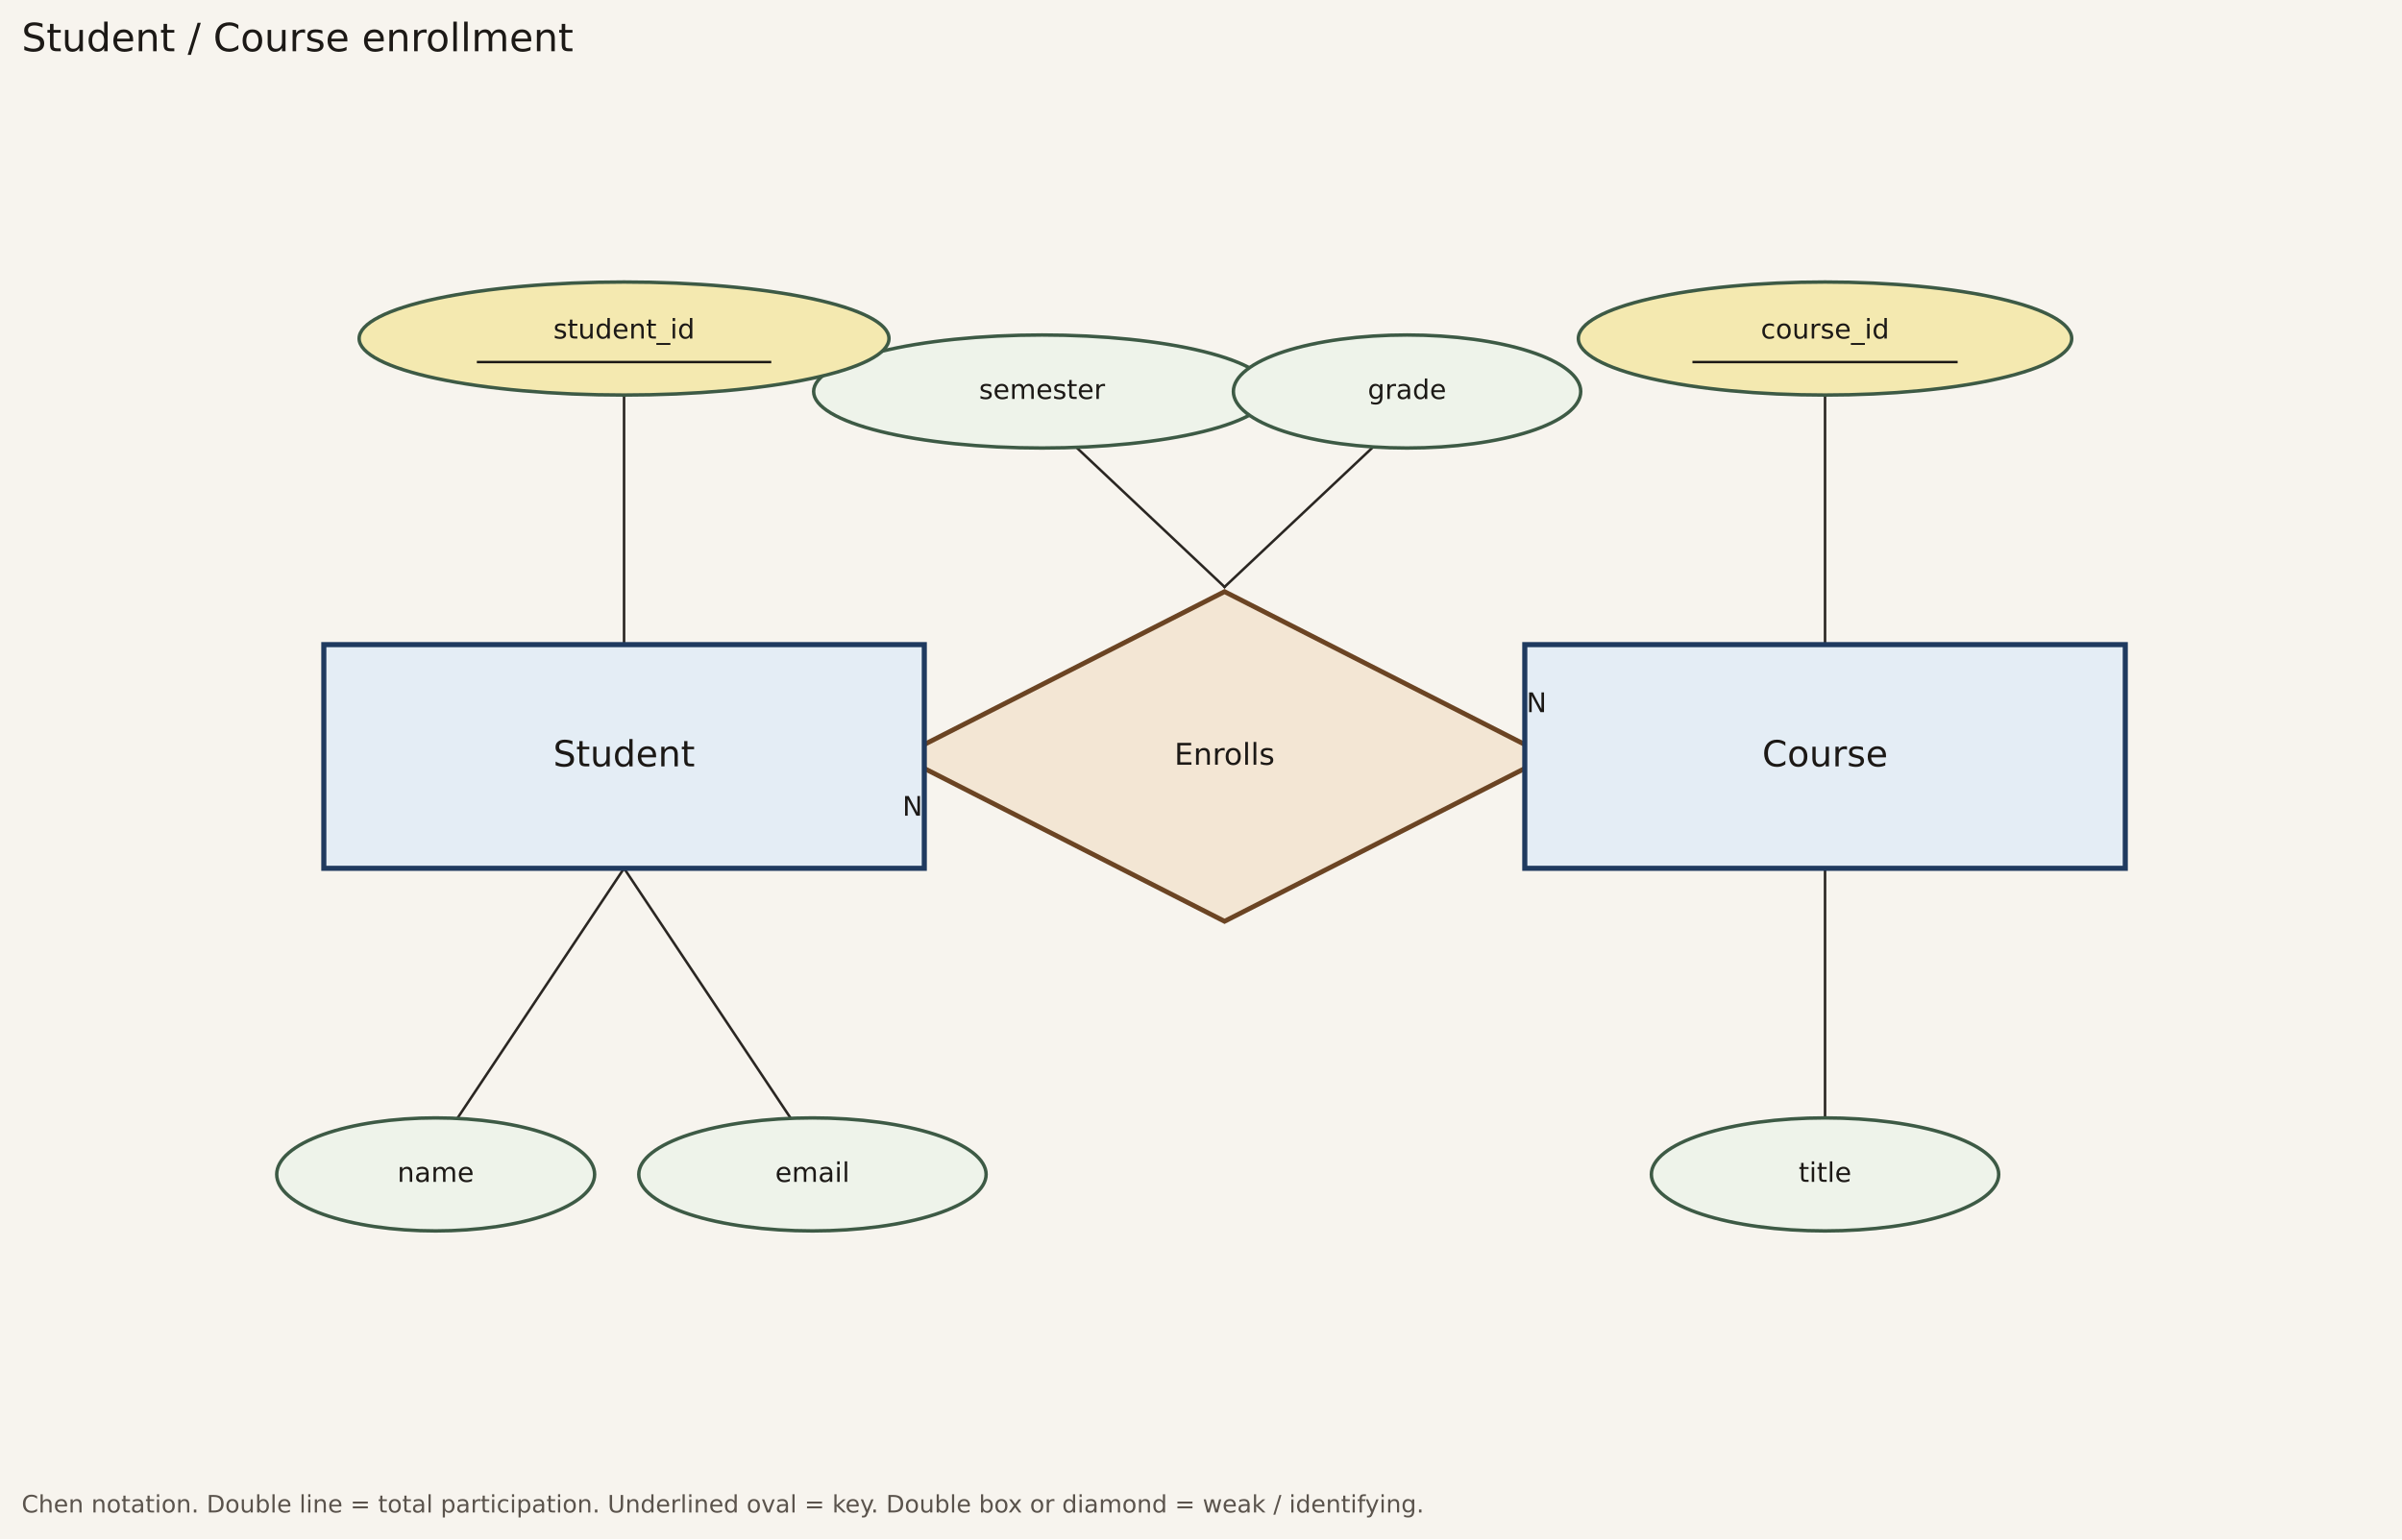
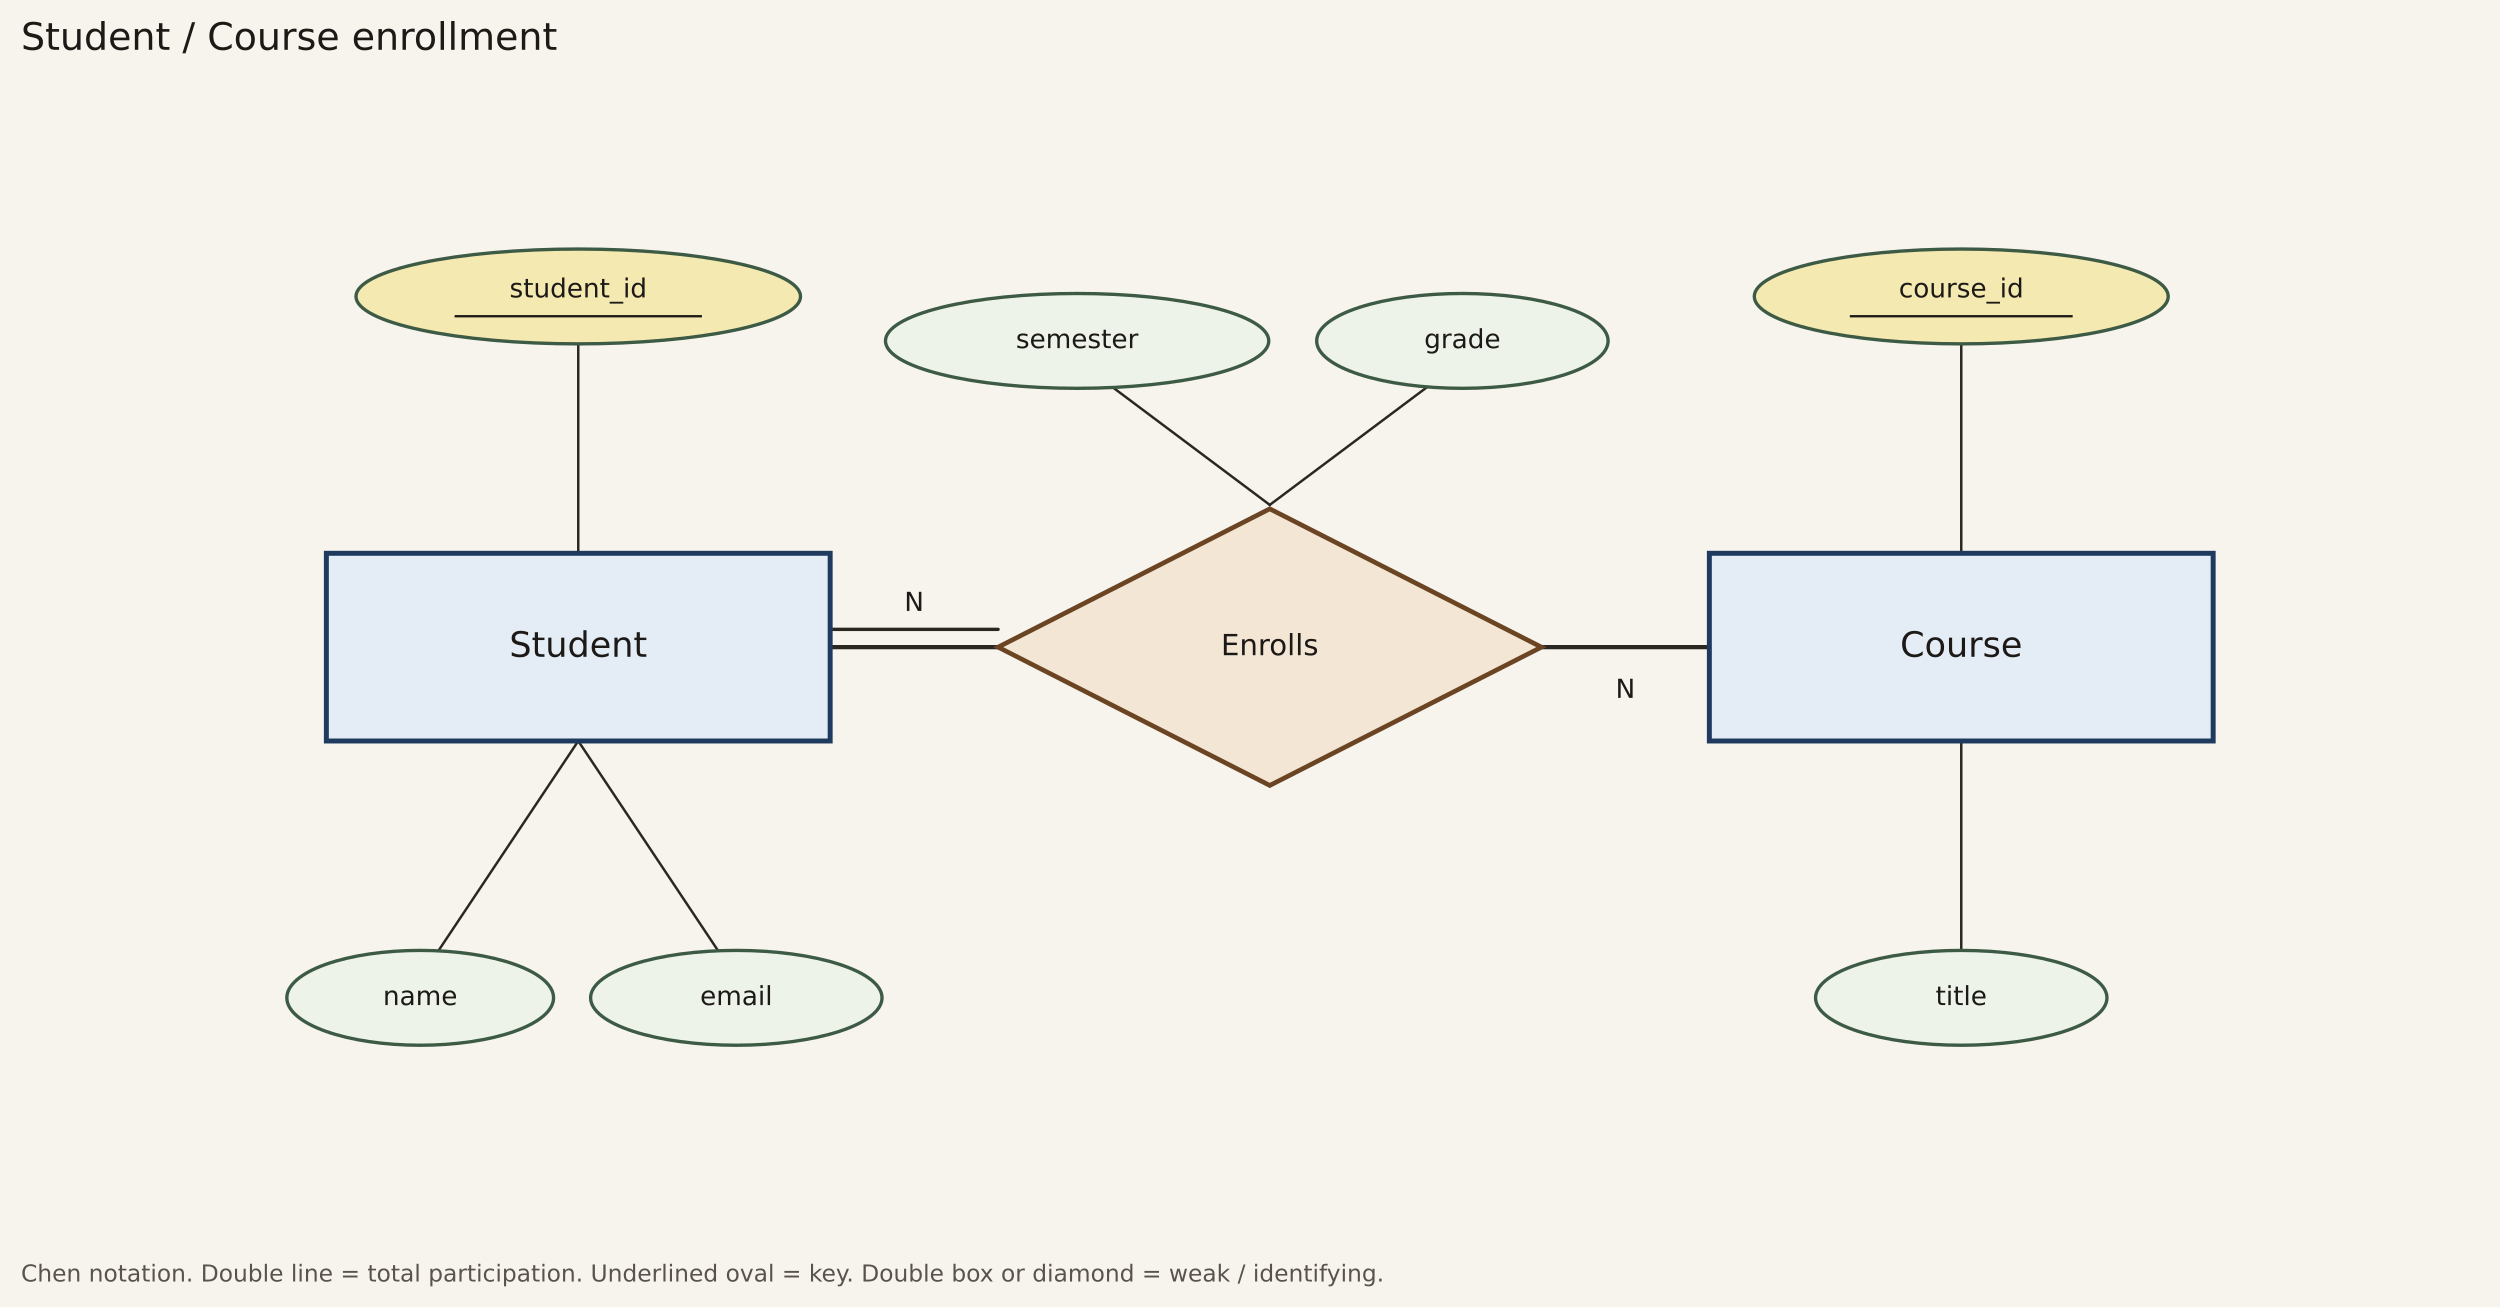
- <svg xmlns="http://www.w3.org/2000/svg" xmlns:xlink="http://www.w3.org/1999/xlink" width="800.116pt" height="512.732pt" viewBox="0 0 800.116 512.732" version="1.1">
+ <svg xmlns="http://www.w3.org/2000/svg" xmlns:xlink="http://www.w3.org/1999/xlink" width="856.8pt" height="448.061pt" viewBox="0 0 856.8 448.061" version="1.1">
  <defs>
    <style type="text/css">*{stroke-linejoin: round; stroke-linecap: butt}</style>
  </defs>
  <g id="figure_1">
    <g id="patch_1">
-       <path d="M 0 512.732  L 800.116 512.732  L 800.116 0  L 0 0  z " style="fill: #f7f4ee" />
+       <path d="M 0 448.061  L 856.8 448.061  L 856.8 0  L 0 0  z " style="fill: #f7f4ee" />
    </g>
    <g id="axes_1">
      <g id="line2d_1">
-         <path d="M 407.902 195.53  L 347.11 138.268  " clip-path="url(#p1bb48b7229)" style="fill: none; stroke: #2a2622; stroke-width: 0.85; stroke-linecap: square" />
+         <path d="M 435.171 173.035  L 369.152 123.606  " clip-path="url(#p644007241a)" style="fill: none; stroke: #2a2622; stroke-width: 0.85; stroke-linecap: square" />
      </g>
      <g id="line2d_2">
-         <path d="M 407.902 195.53  L 468.694 138.268  " clip-path="url(#p1bb48b7229)" style="fill: none; stroke: #2a2622; stroke-width: 0.85; stroke-linecap: square" />
+         <path d="M 435.171 173.035  L 501.19 123.606  " clip-path="url(#p644007241a)" style="fill: none; stroke: #2a2622; stroke-width: 0.85; stroke-linecap: square" />
      </g>
      <g id="line2d_3">
-         <path d="M 207.877 214.748  L 207.877 120.619  " clip-path="url(#p1bb48b7229)" style="fill: none; stroke: #2a2622; stroke-width: 0.85; stroke-linecap: square" />
+         <path d="M 198.181 189.625  L 198.181 108.371  " clip-path="url(#p644007241a)" style="fill: none; stroke: #2a2622; stroke-width: 0.85; stroke-linecap: square" />
      </g>
      <g id="line2d_4">
-         <path d="M 207.877 289.268  L 145.123 383.397  " clip-path="url(#p1bb48b7229)" style="fill: none; stroke: #2a2622; stroke-width: 0.85; stroke-linecap: square" />
+         <path d="M 198.181 253.951  L 144.011 335.205  " clip-path="url(#p644007241a)" style="fill: none; stroke: #2a2622; stroke-width: 0.85; stroke-linecap: square" />
      </g>
      <g id="line2d_5">
-         <path d="M 207.877 289.268  L 270.63 383.397  " clip-path="url(#p1bb48b7229)" style="fill: none; stroke: #2a2622; stroke-width: 0.85; stroke-linecap: square" />
+         <path d="M 198.181 253.951  L 252.35 335.205  " clip-path="url(#p644007241a)" style="fill: none; stroke: #2a2622; stroke-width: 0.85; stroke-linecap: square" />
      </g>
      <g id="line2d_6">
-         <path d="M 607.927 214.748  L 607.927 120.619  " clip-path="url(#p1bb48b7229)" style="fill: none; stroke: #2a2622; stroke-width: 0.85; stroke-linecap: square" />
+         <path d="M 672.162 189.625  L 672.162 108.371  " clip-path="url(#p644007241a)" style="fill: none; stroke: #2a2622; stroke-width: 0.85; stroke-linecap: square" />
      </g>
      <g id="line2d_7">
-         <path d="M 607.927 289.268  L 607.927 383.397  " clip-path="url(#p1bb48b7229)" style="fill: none; stroke: #2a2622; stroke-width: 0.85; stroke-linecap: square" />
+         <path d="M 672.162 253.951  L 672.162 335.205  " clip-path="url(#p644007241a)" style="fill: none; stroke: #2a2622; stroke-width: 0.85; stroke-linecap: square" />
      </g>
      <g id="line2d_8">
-         <path d="M 307.889 252.008  L 300.045 252.008  " clip-path="url(#p1bb48b7229)" style="fill: none; stroke: #2a2622; stroke-width: 1.45; stroke-linecap: round" />
+         <path d="M 284.513 221.788  L 342.068 221.788  " clip-path="url(#p644007241a)" style="fill: none; stroke: #2a2622; stroke-width: 1.45; stroke-linecap: round" />
      </g>
      <g id="line2d_9">
-         <path d="M 307.889 257.499  L 300.045 257.499  " clip-path="url(#p1bb48b7229)" style="fill: none; stroke: #2a2622; stroke-width: 1.15; stroke-linecap: round" />
+         <path d="M 284.513 215.694  L 342.068 215.694  " clip-path="url(#p644007241a)" style="fill: none; stroke: #2a2622; stroke-width: 1.15; stroke-linecap: round" />
      </g>
      <g id="line2d_10">
-         <path d="M 507.915 252.008  L 515.759 252.008  " clip-path="url(#p1bb48b7229)" style="fill: none; stroke: #2a2622; stroke-width: 1.45; stroke-linecap: round" />
+         <path d="M 585.829 221.788  L 528.275 221.788  " clip-path="url(#p644007241a)" style="fill: none; stroke: #2a2622; stroke-width: 1.45; stroke-linecap: round" />
      </g>
      <g id="patch_2">
-         <path d="M 347.11 149.25  C 367.289 149.25 386.644 147.266 400.912 143.736  C 415.181 140.206 423.198 135.417 423.198 130.424  C 423.198 125.431 415.181 120.642 400.912 117.112  C 386.644 113.582 367.289 111.598 347.11 111.598  C 326.931 111.598 307.576 113.582 293.308 117.112  C 279.039 120.642 271.022 125.431 271.022 130.424  C 271.022 135.417 279.039 140.206 293.308 143.736  C 307.576 147.266 326.931 149.25 347.11 149.25  z " clip-path="url(#p1bb48b7229)" style="fill: #eef3ea; stroke: #3d5a45; stroke-width: 1.15; stroke-linejoin: miter" />
+         <path d="M 369.152 133.085  C 386.571 133.085 403.278 131.373 415.595 128.326  C 427.912 125.278 434.833 121.144 434.833 116.835  C 434.833 112.525 427.912 108.391 415.595 105.344  C 403.278 102.296 386.571 100.584 369.152 100.584  C 351.734 100.584 335.026 102.296 322.709 105.344  C 310.393 108.391 303.472 112.525 303.472 116.835  C 303.472 121.144 310.393 125.278 322.709 128.326  C 335.026 131.373 351.734 133.085 369.152 133.085  z " clip-path="url(#p644007241a)" style="fill: #eef3ea; stroke: #3d5a45; stroke-width: 1.15; stroke-linejoin: miter" />
      </g>
      <g id="patch_3">
-         <path d="M 468.694 149.25  C 484.036 149.25 498.752 147.266 509.601 143.736  C 520.449 140.206 526.545 135.417 526.545 130.424  C 526.545 125.431 520.449 120.642 509.601 117.112  C 498.752 113.582 484.036 111.598 468.694 111.598  C 453.352 111.598 438.636 113.582 427.788 117.112  C 416.939 120.642 410.844 125.431 410.844 130.424  C 410.844 135.417 416.939 140.206 427.788 143.736  C 438.636 147.266 453.352 149.25 468.694 149.25  z " clip-path="url(#p1bb48b7229)" style="fill: #eef3ea; stroke: #3d5a45; stroke-width: 1.15; stroke-linejoin: miter" />
+         <path d="M 501.19 133.085  C 514.433 133.085 527.136 131.373 536.501 128.326  C 545.866 125.278 551.127 121.144 551.127 116.835  C 551.127 112.525 545.866 108.391 536.501 105.344  C 527.136 102.296 514.433 100.584 501.19 100.584  C 487.946 100.584 475.244 102.296 465.879 105.344  C 456.514 108.391 451.253 112.525 451.253 116.835  C 451.253 121.144 456.514 125.278 465.879 128.326  C 475.244 131.373 487.946 133.085 501.19 133.085  z " clip-path="url(#p644007241a)" style="fill: #eef3ea; stroke: #3d5a45; stroke-width: 1.15; stroke-linejoin: miter" />
      </g>
      <g id="patch_4">
-         <path d="M 407.902 197.099  L 515.759 252.008  L 407.902 306.917  L 300.045 252.008  z " clip-path="url(#p1bb48b7229)" style="fill: #f3e6d4; stroke: #6b4423; stroke-width: 1.6; stroke-linejoin: miter" />
+         <path d="M 435.171 174.39  L 528.275 221.788  L 435.171 269.186  L 342.068 221.788  z " clip-path="url(#p644007241a)" style="fill: #f3e6d4; stroke: #6b4423; stroke-width: 1.6; stroke-linejoin: miter" />
      </g>
      <g id="patch_5">
-         <path d="M 107.864 289.268  L 307.889 289.268  L 307.889 214.748  L 107.864 214.748  z " clip-path="url(#p1bb48b7229)" style="fill: #e4edf5; stroke: #1f3a5f; stroke-width: 1.7; stroke-linejoin: miter" />
+         <path d="M 111.848 253.951  L 284.513 253.951  L 284.513 189.625  L 111.848 189.625  z " clip-path="url(#p644007241a)" style="fill: #e4edf5; stroke: #1f3a5f; stroke-width: 1.7; stroke-linejoin: miter" />
      </g>
      <g id="patch_6">
-         <path d="M 207.877 131.601  C 231.28 131.601 253.728 129.617 270.276 126.087  C 286.825 122.556 296.123 117.767 296.123 112.775  C 296.123 107.782 286.825 102.993 270.276 99.463  C 253.728 95.932 231.28 93.949 207.877 93.949  C 184.473 93.949 162.025 95.932 145.477 99.463  C 128.928 102.993 119.63 107.782 119.63 112.775  C 119.63 117.767 128.928 122.556 145.477 126.087  C 162.025 129.617 184.473 131.601 207.877 131.601  z " clip-path="url(#p1bb48b7229)" style="fill: #f4e9b0; stroke: #3d5a45; stroke-width: 1.15; stroke-linejoin: miter" />
+         <path d="M 198.181 117.85  C 218.383 117.85 237.76 116.138 252.045 113.091  C 266.33 110.043 274.356 105.909 274.356 101.6  C 274.356 97.29 266.33 93.156 252.045 90.109  C 237.76 87.061 218.383 85.349 198.181 85.349  C 177.979 85.349 158.601 87.061 144.316 90.109  C 130.031 93.156 122.005 97.29 122.005 101.6  C 122.005 105.909 130.031 110.043 144.316 113.091  C 158.601 116.138 177.979 117.85 198.181 117.85  z " clip-path="url(#p644007241a)" style="fill: #f4e9b0; stroke: #3d5a45; stroke-width: 1.15; stroke-linejoin: miter" />
      </g>
      <g id="patch_7">
-         <path d="M 145.123 410.067  C 159.165 410.067 172.634 408.084 182.563 404.553  C 192.492 401.023 198.071 396.234 198.071 391.241  C 198.071 386.249 192.492 381.46 182.563 377.93  C 172.634 374.399 159.165 372.416 145.123 372.416  C 131.081 372.416 117.613 374.399 107.684 377.93  C 97.754 381.46 92.176 386.249 92.176 391.241  C 92.176 396.234 97.754 401.023 107.684 404.553  C 117.613 408.084 131.081 410.067 145.123 410.067  z " clip-path="url(#p1bb48b7229)" style="fill: #eef3ea; stroke: #3d5a45; stroke-width: 1.15; stroke-linejoin: miter" />
+         <path d="M 144.011 358.227  C 156.132 358.227 167.759 356.514 176.33 353.467  C 184.901 350.419 189.717 346.286 189.717 341.976  C 189.717 337.666 184.901 333.532 176.33 330.485  C 167.759 327.437 156.132 325.725 144.011 325.725  C 131.89 325.725 120.264 327.437 111.693 330.485  C 103.122 333.532 98.306 337.666 98.306 341.976  C 98.306 346.286 103.122 350.419 111.693 353.467  C 120.264 356.514 131.89 358.227 144.011 358.227  z " clip-path="url(#p644007241a)" style="fill: #eef3ea; stroke: #3d5a45; stroke-width: 1.15; stroke-linejoin: miter" />
      </g>
      <g id="patch_8">
-         <path d="M 270.63 410.067  C 285.972 410.067 300.688 408.084 311.536 404.553  C 322.385 401.023 328.48 396.234 328.48 391.241  C 328.48 386.249 322.385 381.46 311.536 377.93  C 300.688 374.399 285.972 372.416 270.63 372.416  C 255.287 372.416 240.572 374.399 229.723 377.93  C 218.875 381.46 212.779 386.249 212.779 391.241  C 212.779 396.234 218.875 401.023 229.723 404.553  C 240.572 408.084 255.287 410.067 270.63 410.067  z " clip-path="url(#p1bb48b7229)" style="fill: #eef3ea; stroke: #3d5a45; stroke-width: 1.15; stroke-linejoin: miter" />
+         <path d="M 252.35 358.227  C 265.593 358.227 278.296 356.514 287.661 353.467  C 297.025 350.419 302.287 346.286 302.287 341.976  C 302.287 337.666 297.025 333.532 287.661 330.485  C 278.296 327.437 265.593 325.725 252.35 325.725  C 239.106 325.725 226.403 327.437 217.039 330.485  C 207.674 333.532 202.413 337.666 202.413 341.976  C 202.413 346.286 207.674 350.419 217.039 353.467  C 226.403 356.514 239.106 358.227 252.35 358.227  z " clip-path="url(#p644007241a)" style="fill: #eef3ea; stroke: #3d5a45; stroke-width: 1.15; stroke-linejoin: miter" />
      </g>
      <g id="patch_9">
-         <path d="M 507.915 289.268  L 707.94 289.268  L 707.94 214.748  L 507.915 214.748  z " clip-path="url(#p1bb48b7229)" style="fill: #e4edf5; stroke: #1f3a5f; stroke-width: 1.7; stroke-linejoin: miter" />
+         <path d="M 585.829 253.951  L 758.494 253.951  L 758.494 189.625  L 585.829 189.625  z " clip-path="url(#p644007241a)" style="fill: #e4edf5; stroke: #1f3a5f; stroke-width: 1.7; stroke-linejoin: miter" />
      </g>
      <g id="patch_10">
-         <path d="M 607.927 131.601  C 629.718 131.601 650.62 129.617 666.029 126.087  C 681.437 122.556 690.095 117.767 690.095 112.775  C 690.095 107.782 681.437 102.993 666.029 99.463  C 650.62 95.932 629.718 93.949 607.927 93.949  C 586.136 93.949 565.235 95.932 549.826 99.463  C 534.418 102.993 525.76 107.782 525.76 112.775  C 525.76 117.767 534.418 122.556 549.826 126.087  C 565.235 129.617 586.136 131.601 607.927 131.601  z " clip-path="url(#p1bb48b7229)" style="fill: #f4e9b0; stroke: #3d5a45; stroke-width: 1.15; stroke-linejoin: miter" />
+         <path d="M 672.162 117.85  C 690.972 117.85 709.014 116.138 722.315 113.091  C 735.616 110.043 743.09 105.909 743.09 101.6  C 743.09 97.29 735.616 93.156 722.315 90.109  C 709.014 87.061 690.972 85.349 672.162 85.349  C 653.351 85.349 635.309 87.061 622.008 90.109  C 608.707 93.156 601.234 97.29 601.234 101.6  C 601.234 105.909 608.707 110.043 622.008 113.091  C 635.309 116.138 653.351 117.85 672.162 117.85  z " clip-path="url(#p644007241a)" style="fill: #f4e9b0; stroke: #3d5a45; stroke-width: 1.15; stroke-linejoin: miter" />
      </g>
      <g id="patch_11">
-         <path d="M 607.927 410.067  C 623.27 410.067 637.985 408.084 648.834 404.553  C 659.682 401.023 665.778 396.234 665.778 391.241  C 665.778 386.249 659.682 381.46 648.834 377.93  C 637.985 374.399 623.27 372.416 607.927 372.416  C 592.585 372.416 577.869 374.399 567.021 377.93  C 556.172 381.46 550.077 386.249 550.077 391.241  C 550.077 396.234 556.172 401.023 567.021 404.553  C 577.869 408.084 592.585 410.067 607.927 410.067  z " clip-path="url(#p1bb48b7229)" style="fill: #eef3ea; stroke: #3d5a45; stroke-width: 1.15; stroke-linejoin: miter" />
+         <path d="M 672.162 358.227  C 685.405 358.227 698.108 356.514 707.473 353.467  C 716.837 350.419 722.099 346.286 722.099 341.976  C 722.099 337.666 716.837 333.532 707.473 330.485  C 698.108 327.437 685.405 325.725 672.162 325.725  C 658.918 325.725 646.215 327.437 636.851 330.485  C 627.486 333.532 622.224 337.666 622.224 341.976  C 622.224 346.286 627.486 350.419 636.851 353.467  C 646.215 356.514 658.918 358.227 672.162 358.227  z " clip-path="url(#p644007241a)" style="fill: #eef3ea; stroke: #3d5a45; stroke-width: 1.15; stroke-linejoin: miter" />
      </g>
      <g id="text_1">
-         <g style="fill: #5a534c" transform="translate(7.2 503.8684) scale(0.08 -0.08)">
+         <g style="fill: #5a534c" transform="translate(7.2 439.1968) scale(0.08 -0.08)">
          <defs>
            <path id="DejaVuSans-43" d="M 4122 4306  L 4122 3641  Q 3803 3938 3442 4084  Q 3081 4231 2675 4231  Q 1875 4231 1450 3742  Q 1025 3253 1025 2328  Q 1025 1406 1450 917  Q 1875 428 2675 428  Q 3081 428 3442 575  Q 3803 722 4122 1019  L 4122 359  Q 3791 134 3420 21  Q 3050 -91 2638 -91  Q 1578 -91 968 557  Q 359 1206 359 2328  Q 359 3453 968 4101  Q 1578 4750 2638 4750  Q 3056 4750 3426 4639  Q 3797 4528 4122 4306  z " transform="scale(0.015625)" />
            <path id="DejaVuSans-68" d="M 3513 2113  L 3513 0  L 2938 0  L 2938 2094  Q 2938 2591 2744 2837  Q 2550 3084 2163 3084  Q 1697 3084 1428 2787  Q 1159 2491 1159 1978  L 1159 0  L 581 0  L 581 4863  L 1159 4863  L 1159 2956  Q 1366 3272 1645 3428  Q 1925 3584 2291 3584  Q 2894 3584 3203 3211  Q 3513 2838 3513 2113  z " transform="scale(0.015625)" />
            <path id="DejaVuSans-65" d="M 3597 1894  L 3597 1613  L 953 1613  Q 991 1019 1311 708  Q 1631 397 2203 397  Q 2534 397 2845 478  Q 3156 559 3463 722  L 3463 178  Q 3153 47 2828 -22  Q 2503 -91 2169 -91  Q 1331 -91 842 396  Q 353 884 353 1716  Q 353 2575 817 3079  Q 1281 3584 2069 3584  Q 2775 3584 3186 3129  Q 3597 2675 3597 1894  z M 3022 2063  Q 3016 2534 2758 2815  Q 2500 3097 2075 3097  Q 1594 3097 1305 2825  Q 1016 2553 972 2059  L 3022 2063  z " transform="scale(0.015625)" />
            <path id="DejaVuSans-6e" d="M 3513 2113  L 3513 0  L 2938 0  L 2938 2094  Q 2938 2591 2744 2837  Q 2550 3084 2163 3084  Q 1697 3084 1428 2787  Q 1159 2491 1159 1978  L 1159 0  L 581 0  L 581 3500  L 1159 3500  L 1159 2956  Q 1366 3272 1645 3428  Q 1925 3584 2291 3584  Q 2894 3584 3203 3211  Q 3513 2838 3513 2113  z " transform="scale(0.015625)" />
            <path id="DejaVuSans-20" transform="scale(0.015625)" />
            <path id="DejaVuSans-6f" d="M 1959 3097  Q 1497 3097 1228 2736  Q 959 2375 959 1747  Q 959 1119 1226 758  Q 1494 397 1959 397  Q 2419 397 2687 759  Q 2956 1122 2956 1747  Q 2956 2369 2687 2733  Q 2419 3097 1959 3097  z M 1959 3584  Q 2709 3584 3137 3096  Q 3566 2609 3566 1747  Q 3566 888 3137 398  Q 2709 -91 1959 -91  Q 1206 -91 779 398  Q 353 888 353 1747  Q 353 2609 779 3096  Q 1206 3584 1959 3584  z " transform="scale(0.015625)" />
            <path id="DejaVuSans-74" d="M 1172 4494  L 1172 3500  L 2356 3500  L 2356 3053  L 1172 3053  L 1172 1153  Q 1172 725 1289 603  Q 1406 481 1766 481  L 2356 481  L 2356 0  L 1766 0  Q 1100 0 847 248  Q 594 497 594 1153  L 594 3053  L 172 3053  L 172 3500  L 594 3500  L 594 4494  L 1172 4494  z " transform="scale(0.015625)" />
            <path id="DejaVuSans-61" d="M 2194 1759  Q 1497 1759 1228 1600  Q 959 1441 959 1056  Q 959 750 1161 570  Q 1363 391 1709 391  Q 2188 391 2477 730  Q 2766 1069 2766 1631  L 2766 1759  L 2194 1759  z M 3341 1997  L 3341 0  L 2766 0  L 2766 531  Q 2569 213 2275 61  Q 1981 -91 1556 -91  Q 1019 -91 701 211  Q 384 513 384 1019  Q 384 1609 779 1909  Q 1175 2209 1959 2209  L 2766 2209  L 2766 2266  Q 2766 2663 2505 2880  Q 2244 3097 1772 3097  Q 1472 3097 1187 3025  Q 903 2953 641 2809  L 641 3341  Q 956 3463 1253 3523  Q 1550 3584 1831 3584  Q 2591 3584 2966 3190  Q 3341 2797 3341 1997  z " transform="scale(0.015625)" />
            <path id="DejaVuSans-69" d="M 603 3500  L 1178 3500  L 1178 0  L 603 0  L 603 3500  z M 603 4863  L 1178 4863  L 1178 4134  L 603 4134  L 603 4863  z " transform="scale(0.015625)" />
            <path id="DejaVuSans-2e" d="M 684 794  L 1344 794  L 1344 0  L 684 0  L 684 794  z " transform="scale(0.015625)" />
            <path id="DejaVuSans-44" d="M 1259 4147  L 1259 519  L 2022 519  Q 2988 519 3436 956  Q 3884 1394 3884 2338  Q 3884 3275 3436 3711  Q 2988 4147 2022 4147  L 1259 4147  z M 628 4666  L 1925 4666  Q 3281 4666 3915 4102  Q 4550 3538 4550 2338  Q 4550 1131 3912 565  Q 3275 0 1925 0  L 628 0  L 628 4666  z " transform="scale(0.015625)" />
            <path id="DejaVuSans-75" d="M 544 1381  L 544 3500  L 1119 3500  L 1119 1403  Q 1119 906 1312 657  Q 1506 409 1894 409  Q 2359 409 2629 706  Q 2900 1003 2900 1516  L 2900 3500  L 3475 3500  L 3475 0  L 2900 0  L 2900 538  Q 2691 219 2414 64  Q 2138 -91 1772 -91  Q 1169 -91 856 284  Q 544 659 544 1381  z M 1991 3584  L 1991 3584  z " transform="scale(0.015625)" />
            <path id="DejaVuSans-62" d="M 3116 1747  Q 3116 2381 2855 2742  Q 2594 3103 2138 3103  Q 1681 3103 1420 2742  Q 1159 2381 1159 1747  Q 1159 1113 1420 752  Q 1681 391 2138 391  Q 2594 391 2855 752  Q 3116 1113 3116 1747  z M 1159 2969  Q 1341 3281 1617 3432  Q 1894 3584 2278 3584  Q 2916 3584 3314 3078  Q 3713 2572 3713 1747  Q 3713 922 3314 415  Q 2916 -91 2278 -91  Q 1894 -91 1617 61  Q 1341 213 1159 525  L 1159 0  L 581 0  L 581 4863  L 1159 4863  L 1159 2969  z " transform="scale(0.015625)" />
            <path id="DejaVuSans-6c" d="M 603 4863  L 1178 4863  L 1178 0  L 603 0  L 603 4863  z " transform="scale(0.015625)" />
            <path id="DejaVuSans-3d" d="M 678 2906  L 4684 2906  L 4684 2381  L 678 2381  L 678 2906  z M 678 1631  L 4684 1631  L 4684 1100  L 678 1100  L 678 1631  z " transform="scale(0.015625)" />
            <path id="DejaVuSans-70" d="M 1159 525  L 1159 -1331  L 581 -1331  L 581 3500  L 1159 3500  L 1159 2969  Q 1341 3281 1617 3432  Q 1894 3584 2278 3584  Q 2916 3584 3314 3078  Q 3713 2572 3713 1747  Q 3713 922 3314 415  Q 2916 -91 2278 -91  Q 1894 -91 1617 61  Q 1341 213 1159 525  z M 3116 1747  Q 3116 2381 2855 2742  Q 2594 3103 2138 3103  Q 1681 3103 1420 2742  Q 1159 2381 1159 1747  Q 1159 1113 1420 752  Q 1681 391 2138 391  Q 2594 391 2855 752  Q 3116 1113 3116 1747  z " transform="scale(0.015625)" />
            <path id="DejaVuSans-72" d="M 2631 2963  Q 2534 3019 2420 3045  Q 2306 3072 2169 3072  Q 1681 3072 1420 2755  Q 1159 2438 1159 1844  L 1159 0  L 581 0  L 581 3500  L 1159 3500  L 1159 2956  Q 1341 3275 1631 3429  Q 1922 3584 2338 3584  Q 2397 3584 2469 3576  Q 2541 3569 2628 3553  L 2631 2963  z " transform="scale(0.015625)" />
            <path id="DejaVuSans-63" d="M 3122 3366  L 3122 2828  Q 2878 2963 2633 3030  Q 2388 3097 2138 3097  Q 1578 3097 1268 2742  Q 959 2388 959 1747  Q 959 1106 1268 751  Q 1578 397 2138 397  Q 2388 397 2633 464  Q 2878 531 3122 666  L 3122 134  Q 2881 22 2623 -34  Q 2366 -91 2075 -91  Q 1284 -91 818 406  Q 353 903 353 1747  Q 353 2603 823 3093  Q 1294 3584 2113 3584  Q 2378 3584 2631 3529  Q 2884 3475 3122 3366  z " transform="scale(0.015625)" />
            <path id="DejaVuSans-55" d="M 556 4666  L 1191 4666  L 1191 1831  Q 1191 1081 1462 751  Q 1734 422 2344 422  Q 2950 422 3222 751  Q 3494 1081 3494 1831  L 3494 4666  L 4128 4666  L 4128 1753  Q 4128 841 3676 375  Q 3225 -91 2344 -91  Q 1459 -91 1007 375  Q 556 841 556 1753  L 556 4666  z " transform="scale(0.015625)" />
            <path id="DejaVuSans-64" d="M 2906 2969  L 2906 4863  L 3481 4863  L 3481 0  L 2906 0  L 2906 525  Q 2725 213 2448 61  Q 2172 -91 1784 -91  Q 1150 -91 751 415  Q 353 922 353 1747  Q 353 2572 751 3078  Q 1150 3584 1784 3584  Q 2172 3584 2448 3432  Q 2725 3281 2906 2969  z M 947 1747  Q 947 1113 1208 752  Q 1469 391 1925 391  Q 2381 391 2643 752  Q 2906 1113 2906 1747  Q 2906 2381 2643 2742  Q 2381 3103 1925 3103  Q 1469 3103 1208 2742  Q 947 2381 947 1747  z " transform="scale(0.015625)" />
            <path id="DejaVuSans-76" d="M 191 3500  L 800 3500  L 1894 563  L 2988 3500  L 3597 3500  L 2284 0  L 1503 0  L 191 3500  z " transform="scale(0.015625)" />
            <path id="DejaVuSans-6b" d="M 581 4863  L 1159 4863  L 1159 1991  L 2875 3500  L 3609 3500  L 1753 1863  L 3688 0  L 2938 0  L 1159 1709  L 1159 0  L 581 0  L 581 4863  z " transform="scale(0.015625)" />
            <path id="DejaVuSans-79" d="M 2059 -325  Q 1816 -950 1584 -1140  Q 1353 -1331 966 -1331  L 506 -1331  L 506 -850  L 844 -850  Q 1081 -850 1212 -737  Q 1344 -625 1503 -206  L 1606 56  L 191 3500  L 800 3500  L 1894 763  L 2988 3500  L 3597 3500  L 2059 -325  z " transform="scale(0.015625)" />
            <path id="DejaVuSans-78" d="M 3513 3500  L 2247 1797  L 3578 0  L 2900 0  L 1881 1375  L 863 0  L 184 0  L 1544 1831  L 300 3500  L 978 3500  L 1906 2253  L 2834 3500  L 3513 3500  z " transform="scale(0.015625)" />
            <path id="DejaVuSans-6d" d="M 3328 2828  Q 3544 3216 3844 3400  Q 4144 3584 4550 3584  Q 5097 3584 5394 3201  Q 5691 2819 5691 2113  L 5691 0  L 5113 0  L 5113 2094  Q 5113 2597 4934 2840  Q 4756 3084 4391 3084  Q 3944 3084 3684 2787  Q 3425 2491 3425 1978  L 3425 0  L 2847 0  L 2847 2094  Q 2847 2600 2669 2842  Q 2491 3084 2119 3084  Q 1678 3084 1418 2786  Q 1159 2488 1159 1978  L 1159 0  L 581 0  L 581 3500  L 1159 3500  L 1159 2956  Q 1356 3278 1631 3431  Q 1906 3584 2284 3584  Q 2666 3584 2933 3390  Q 3200 3197 3328 2828  z " transform="scale(0.015625)" />
            <path id="DejaVuSans-77" d="M 269 3500  L 844 3500  L 1563 769  L 2278 3500  L 2956 3500  L 3675 769  L 4391 3500  L 4966 3500  L 4050 0  L 3372 0  L 2619 2869  L 1863 0  L 1184 0  L 269 3500  z " transform="scale(0.015625)" />
            <path id="DejaVuSans-2f" d="M 1625 4666  L 2156 4666  L 531 -594  L 0 -594  L 1625 4666  z " transform="scale(0.015625)" />
            <path id="DejaVuSans-66" d="M 2375 4863  L 2375 4384  L 1825 4384  Q 1516 4384 1395 4259  Q 1275 4134 1275 3809  L 1275 3500  L 2222 3500  L 2222 3053  L 1275 3053  L 1275 0  L 697 0  L 697 3053  L 147 3053  L 147 3500  L 697 3500  L 697 3744  Q 697 4328 969 4595  Q 1241 4863 1831 4863  L 2375 4863  z " transform="scale(0.015625)" />
            <path id="DejaVuSans-67" d="M 2906 1791  Q 2906 2416 2648 2759  Q 2391 3103 1925 3103  Q 1463 3103 1205 2759  Q 947 2416 947 1791  Q 947 1169 1205 825  Q 1463 481 1925 481  Q 2391 481 2648 825  Q 2906 1169 2906 1791  z M 3481 434  Q 3481 -459 3084 -895  Q 2688 -1331 1869 -1331  Q 1566 -1331 1297 -1286  Q 1028 -1241 775 -1147  L 775 -588  Q 1028 -725 1275 -790  Q 1522 -856 1778 -856  Q 2344 -856 2625 -561  Q 2906 -266 2906 331  L 2906 616  Q 2728 306 2450 153  Q 2172 0 1784 0  Q 1141 0 747 490  Q 353 981 353 1791  Q 353 2603 747 3093  Q 1141 3584 1784 3584  Q 2172 3584 2450 3431  Q 2728 3278 2906 2969  L 2906 3500  L 3481 3500  L 3481 434  z " transform="scale(0.015625)" />
          </defs>
          <use xlink:href="#DejaVuSans-43" />
          <use xlink:href="#DejaVuSans-68" x="69.824" />
          <use xlink:href="#DejaVuSans-65" x="133.203" />
          <use xlink:href="#DejaVuSans-6e" x="194.727" />
          <use xlink:href="#DejaVuSans-20" x="258.105" />
          <use xlink:href="#DejaVuSans-6e" x="289.893" />
          <use xlink:href="#DejaVuSans-6f" x="353.271" />
          <use xlink:href="#DejaVuSans-74" x="414.453" />
          <use xlink:href="#DejaVuSans-61" x="453.662" />
          <use xlink:href="#DejaVuSans-74" x="514.941" />
          <use xlink:href="#DejaVuSans-69" x="554.15" />
          <use xlink:href="#DejaVuSans-6f" x="581.934" />
          <use xlink:href="#DejaVuSans-6e" x="643.115" />
          <use xlink:href="#DejaVuSans-2e" x="706.494" />
          <use xlink:href="#DejaVuSans-20" x="738.281" />
          <use xlink:href="#DejaVuSans-44" x="770.068" />
          <use xlink:href="#DejaVuSans-6f" x="847.07" />
          <use xlink:href="#DejaVuSans-75" x="908.252" />
          <use xlink:href="#DejaVuSans-62" x="971.631" />
          <use xlink:href="#DejaVuSans-6c" x="1035.107" />
          <use xlink:href="#DejaVuSans-65" x="1062.891" />
          <use xlink:href="#DejaVuSans-20" x="1124.414" />
          <use xlink:href="#DejaVuSans-6c" x="1156.201" />
          <use xlink:href="#DejaVuSans-69" x="1183.984" />
          <use xlink:href="#DejaVuSans-6e" x="1211.768" />
          <use xlink:href="#DejaVuSans-65" x="1275.146" />
          <use xlink:href="#DejaVuSans-20" x="1336.67" />
          <use xlink:href="#DejaVuSans-3d" x="1368.457" />
          <use xlink:href="#DejaVuSans-20" x="1452.246" />
          <use xlink:href="#DejaVuSans-74" x="1484.033" />
          <use xlink:href="#DejaVuSans-6f" x="1523.242" />
          <use xlink:href="#DejaVuSans-74" x="1584.424" />
          <use xlink:href="#DejaVuSans-61" x="1623.633" />
          <use xlink:href="#DejaVuSans-6c" x="1684.912" />
          <use xlink:href="#DejaVuSans-20" x="1712.695" />
          <use xlink:href="#DejaVuSans-70" x="1744.482" />
          <use xlink:href="#DejaVuSans-61" x="1807.959" />
          <use xlink:href="#DejaVuSans-72" x="1869.238" />
          <use xlink:href="#DejaVuSans-74" x="1910.352" />
          <use xlink:href="#DejaVuSans-69" x="1949.561" />
          <use xlink:href="#DejaVuSans-63" x="1977.344" />
          <use xlink:href="#DejaVuSans-69" x="2032.324" />
          <use xlink:href="#DejaVuSans-70" x="2060.107" />
          <use xlink:href="#DejaVuSans-61" x="2123.584" />
          <use xlink:href="#DejaVuSans-74" x="2184.863" />
          <use xlink:href="#DejaVuSans-69" x="2224.072" />
          <use xlink:href="#DejaVuSans-6f" x="2251.855" />
          <use xlink:href="#DejaVuSans-6e" x="2313.037" />
          <use xlink:href="#DejaVuSans-2e" x="2376.416" />
          <use xlink:href="#DejaVuSans-20" x="2408.203" />
          <use xlink:href="#DejaVuSans-55" x="2439.99" />
          <use xlink:href="#DejaVuSans-6e" x="2513.184" />
          <use xlink:href="#DejaVuSans-64" x="2576.562" />
          <use xlink:href="#DejaVuSans-65" x="2640.039" />
          <use xlink:href="#DejaVuSans-72" x="2701.562" />
          <use xlink:href="#DejaVuSans-6c" x="2742.676" />
          <use xlink:href="#DejaVuSans-69" x="2770.459" />
          <use xlink:href="#DejaVuSans-6e" x="2798.242" />
          <use xlink:href="#DejaVuSans-65" x="2861.621" />
          <use xlink:href="#DejaVuSans-64" x="2923.145" />
          <use xlink:href="#DejaVuSans-20" x="2986.621" />
          <use xlink:href="#DejaVuSans-6f" x="3018.408" />
          <use xlink:href="#DejaVuSans-76" x="3079.59" />
          <use xlink:href="#DejaVuSans-61" x="3138.77" />
          <use xlink:href="#DejaVuSans-6c" x="3200.049" />
          <use xlink:href="#DejaVuSans-20" x="3227.832" />
          <use xlink:href="#DejaVuSans-3d" x="3259.619" />
          <use xlink:href="#DejaVuSans-20" x="3343.408" />
          <use xlink:href="#DejaVuSans-6b" x="3375.195" />
          <use xlink:href="#DejaVuSans-65" x="3429.48" />
          <use xlink:href="#DejaVuSans-79" x="3491.004" />
          <use xlink:href="#DejaVuSans-2e" x="3535.934" />
          <use xlink:href="#DejaVuSans-20" x="3567.721" />
          <use xlink:href="#DejaVuSans-44" x="3599.508" />
          <use xlink:href="#DejaVuSans-6f" x="3676.51" />
          <use xlink:href="#DejaVuSans-75" x="3737.691" />
          <use xlink:href="#DejaVuSans-62" x="3801.07" />
          <use xlink:href="#DejaVuSans-6c" x="3864.547" />
          <use xlink:href="#DejaVuSans-65" x="3892.33" />
          <use xlink:href="#DejaVuSans-20" x="3953.854" />
          <use xlink:href="#DejaVuSans-62" x="3985.641" />
          <use xlink:href="#DejaVuSans-6f" x="4049.117" />
          <use xlink:href="#DejaVuSans-78" x="4107.174" />
          <use xlink:href="#DejaVuSans-20" x="4166.354" />
          <use xlink:href="#DejaVuSans-6f" x="4198.141" />
          <use xlink:href="#DejaVuSans-72" x="4259.322" />
          <use xlink:href="#DejaVuSans-20" x="4300.436" />
          <use xlink:href="#DejaVuSans-64" x="4332.223" />
          <use xlink:href="#DejaVuSans-69" x="4395.699" />
          <use xlink:href="#DejaVuSans-61" x="4423.482" />
          <use xlink:href="#DejaVuSans-6d" x="4484.762" />
          <use xlink:href="#DejaVuSans-6f" x="4582.174" />
          <use xlink:href="#DejaVuSans-6e" x="4643.355" />
          <use xlink:href="#DejaVuSans-64" x="4706.734" />
          <use xlink:href="#DejaVuSans-20" x="4770.211" />
          <use xlink:href="#DejaVuSans-3d" x="4801.998" />
          <use xlink:href="#DejaVuSans-20" x="4885.787" />
          <use xlink:href="#DejaVuSans-77" x="4917.574" />
          <use xlink:href="#DejaVuSans-65" x="4999.361" />
          <use xlink:href="#DejaVuSans-61" x="5060.885" />
          <use xlink:href="#DejaVuSans-6b" x="5122.164" />
          <use xlink:href="#DejaVuSans-20" x="5180.074" />
          <use xlink:href="#DejaVuSans-2f" x="5211.861" />
          <use xlink:href="#DejaVuSans-20" x="5245.553" />
          <use xlink:href="#DejaVuSans-69" x="5277.34" />
          <use xlink:href="#DejaVuSans-64" x="5305.123" />
          <use xlink:href="#DejaVuSans-65" x="5368.6" />
          <use xlink:href="#DejaVuSans-6e" x="5430.123" />
          <use xlink:href="#DejaVuSans-74" x="5493.502" />
          <use xlink:href="#DejaVuSans-69" x="5532.711" />
          <use xlink:href="#DejaVuSans-66" x="5560.494" />
          <use xlink:href="#DejaVuSans-79" x="5593.949" />
          <use xlink:href="#DejaVuSans-69" x="5653.129" />
          <use xlink:href="#DejaVuSans-6e" x="5680.912" />
          <use xlink:href="#DejaVuSans-67" x="5744.291" />
          <use xlink:href="#DejaVuSans-2e" x="5807.768" />
        </g>
      </g>
      <g id="text_2">
        <g style="fill: #1c1916" transform="translate(7.2 17.07797) scale(0.13 -0.13)">
          <defs>
            <path id="DejaVuSans-53" d="M 3425 4513  L 3425 3897  Q 3066 4069 2747 4153  Q 2428 4238 2131 4238  Q 1616 4238 1336 4038  Q 1056 3838 1056 3469  Q 1056 3159 1242 3001  Q 1428 2844 1947 2747  L 2328 2669  Q 3034 2534 3370 2195  Q 3706 1856 3706 1288  Q 3706 609 3251 259  Q 2797 -91 1919 -91  Q 1588 -91 1214 -16  Q 841 59 441 206  L 441 856  Q 825 641 1194 531  Q 1563 422 1919 422  Q 2459 422 2753 634  Q 3047 847 3047 1241  Q 3047 1584 2836 1778  Q 2625 1972 2144 2069  L 1759 2144  Q 1053 2284 737 2584  Q 422 2884 422 3419  Q 422 4038 858 4394  Q 1294 4750 2059 4750  Q 2388 4750 2728 4690  Q 3069 4631 3425 4513  z " transform="scale(0.015625)" />
            <path id="DejaVuSans-73" d="M 2834 3397  L 2834 2853  Q 2591 2978 2328 3040  Q 2066 3103 1784 3103  Q 1356 3103 1142 2972  Q 928 2841 928 2578  Q 928 2378 1081 2264  Q 1234 2150 1697 2047  L 1894 2003  Q 2506 1872 2764 1633  Q 3022 1394 3022 966  Q 3022 478 2636 193  Q 2250 -91 1575 -91  Q 1294 -91 989 -36  Q 684 19 347 128  L 347 722  Q 666 556 975 473  Q 1284 391 1588 391  Q 1994 391 2212 530  Q 2431 669 2431 922  Q 2431 1156 2273 1281  Q 2116 1406 1581 1522  L 1381 1569  Q 847 1681 609 1914  Q 372 2147 372 2553  Q 372 3047 722 3315  Q 1072 3584 1716 3584  Q 2034 3584 2315 3537  Q 2597 3491 2834 3397  z " transform="scale(0.015625)" />
          </defs>
          <use xlink:href="#DejaVuSans-53" />
          <use xlink:href="#DejaVuSans-74" x="63.477" />
          <use xlink:href="#DejaVuSans-75" x="102.686" />
          <use xlink:href="#DejaVuSans-64" x="166.064" />
          <use xlink:href="#DejaVuSans-65" x="229.541" />
          <use xlink:href="#DejaVuSans-6e" x="291.064" />
          <use xlink:href="#DejaVuSans-74" x="354.443" />
          <use xlink:href="#DejaVuSans-20" x="393.652" />
          <use xlink:href="#DejaVuSans-2f" x="425.439" />
          <use xlink:href="#DejaVuSans-20" x="459.131" />
          <use xlink:href="#DejaVuSans-43" x="490.918" />
          <use xlink:href="#DejaVuSans-6f" x="560.742" />
          <use xlink:href="#DejaVuSans-75" x="621.924" />
          <use xlink:href="#DejaVuSans-72" x="685.303" />
          <use xlink:href="#DejaVuSans-73" x="726.416" />
          <use xlink:href="#DejaVuSans-65" x="778.516" />
          <use xlink:href="#DejaVuSans-20" x="840.039" />
          <use xlink:href="#DejaVuSans-65" x="871.826" />
          <use xlink:href="#DejaVuSans-6e" x="933.35" />
          <use xlink:href="#DejaVuSans-72" x="996.729" />
          <use xlink:href="#DejaVuSans-6f" x="1035.592" />
          <use xlink:href="#DejaVuSans-6c" x="1096.773" />
          <use xlink:href="#DejaVuSans-6c" x="1124.557" />
          <use xlink:href="#DejaVuSans-6d" x="1152.34" />
          <use xlink:href="#DejaVuSans-65" x="1249.752" />
          <use xlink:href="#DejaVuSans-6e" x="1311.275" />
          <use xlink:href="#DejaVuSans-74" x="1374.654" />
        </g>
      </g>
      <g id="text_3">
-         <g style="fill: #1c1916" transform="translate(326.1174 132.9074) scale(0.09 -0.09)">
+         <g style="fill: #1c1916" transform="translate(348.1599 119.3181) scale(0.09 -0.09)">
          <use xlink:href="#DejaVuSans-73" />
          <use xlink:href="#DejaVuSans-65" x="52.1" />
          <use xlink:href="#DejaVuSans-6d" x="113.623" />
          <use xlink:href="#DejaVuSans-65" x="211.035" />
          <use xlink:href="#DejaVuSans-73" x="272.559" />
          <use xlink:href="#DejaVuSans-74" x="324.658" />
          <use xlink:href="#DejaVuSans-65" x="363.867" />
          <use xlink:href="#DejaVuSans-72" x="425.391" />
        </g>
      </g>
      <g id="text_4">
-         <g style="fill: #1c1916" transform="translate(455.604 132.9074) scale(0.09 -0.09)">
+         <g style="fill: #1c1916" transform="translate(488.0999 119.3181) scale(0.09 -0.09)">
          <use xlink:href="#DejaVuSans-67" />
          <use xlink:href="#DejaVuSans-72" x="63.477" />
          <use xlink:href="#DejaVuSans-61" x="104.59" />
          <use xlink:href="#DejaVuSans-64" x="165.869" />
          <use xlink:href="#DejaVuSans-65" x="229.346" />
        </g>
      </g>
      <g id="text_5">
-         <g style="fill: #1c1916" transform="translate(391.1887 254.7674) scale(0.1 -0.1)">
+         <g style="fill: #1c1916" transform="translate(418.4579 224.5471) scale(0.1 -0.1)">
          <defs>
            <path id="DejaVuSans-45" d="M 628 4666  L 3578 4666  L 3578 4134  L 1259 4134  L 1259 2753  L 3481 2753  L 3481 2222  L 1259 2222  L 1259 531  L 3634 531  L 3634 0  L 628 0  L 628 4666  z " transform="scale(0.015625)" />
          </defs>
          <use xlink:href="#DejaVuSans-45" />
          <use xlink:href="#DejaVuSans-6e" x="63.184" />
          <use xlink:href="#DejaVuSans-72" x="126.562" />
          <use xlink:href="#DejaVuSans-6f" x="165.426" />
          <use xlink:href="#DejaVuSans-6c" x="226.607" />
          <use xlink:href="#DejaVuSans-6c" x="254.391" />
          <use xlink:href="#DejaVuSans-73" x="282.174" />
        </g>
      </g>
      <g id="text_6">
-         <g style="fill: #1c1916" transform="translate(300.6006 271.7486) scale(0.09 -0.09)">
+         <g style="fill: #1c1916" transform="translate(309.9237 209.3746) scale(0.09 -0.09)">
          <defs>
            <path id="DejaVuSans-4e" d="M 628 4666  L 1478 4666  L 3547 763  L 3547 4666  L 4159 4666  L 4159 0  L 3309 0  L 1241 3903  L 1241 0  L 628 0  L 628 4666  z " transform="scale(0.015625)" />
          </defs>
          <use xlink:href="#DejaVuSans-4e" />
        </g>
      </g>
      <g id="text_7">
-         <g style="fill: #1c1916" transform="translate(508.4702 237.2344) scale(0.09 -0.09)">
+         <g style="fill: #1c1916" transform="translate(553.6855 239.1677) scale(0.09 -0.09)">
          <use xlink:href="#DejaVuSans-4e" />
        </g>
      </g>
      <g id="text_8">
-         <g style="fill: #1c1916" transform="translate(184.2572 255.3193) scale(0.12 -0.12)">
+         <g style="fill: #1c1916" transform="translate(174.5612 225.0989) scale(0.12 -0.12)">
          <use xlink:href="#DejaVuSans-53" />
          <use xlink:href="#DejaVuSans-74" x="63.477" />
          <use xlink:href="#DejaVuSans-75" x="102.686" />
          <use xlink:href="#DejaVuSans-64" x="166.064" />
          <use xlink:href="#DejaVuSans-65" x="229.541" />
          <use xlink:href="#DejaVuSans-6e" x="291.064" />
          <use xlink:href="#DejaVuSans-74" x="354.443" />
        </g>
      </g>
      <g id="text_9">
-         <g style="fill: #1c1916" transform="translate(184.3176 112.7797) scale(0.09 -0.09)">
+         <g style="fill: #1c1916" transform="translate(174.6217 101.9265) scale(0.09 -0.09)">
          <defs>
            <path id="DejaVuSans-5f" d="M 3263 -1063  L 3263 -1509  L -63 -1509  L -63 -1063  L 3263 -1063  z " transform="scale(0.015625)" />
          </defs>
          <use xlink:href="#DejaVuSans-73" />
          <use xlink:href="#DejaVuSans-74" x="52.1" />
          <use xlink:href="#DejaVuSans-75" x="91.309" />
          <use xlink:href="#DejaVuSans-64" x="154.688" />
          <use xlink:href="#DejaVuSans-65" x="218.164" />
          <use xlink:href="#DejaVuSans-6e" x="279.688" />
          <use xlink:href="#DejaVuSans-74" x="343.066" />
          <use xlink:href="#DejaVuSans-5f" x="382.275" />
          <use xlink:href="#DejaVuSans-69" x="432.275" />
          <use xlink:href="#DejaVuSans-64" x="460.059" />
        </g>
      </g>
      <g id="line2d_11">
-         <path d="M 159.243 120.619  L 256.51 120.619  " clip-path="url(#p1bb48b7229)" style="fill: none; stroke: #1c1916; stroke-width: 0.8; stroke-linecap: square" />
+         <path d="M 156.199 108.371  L 240.162 108.371  " clip-path="url(#p644007241a)" style="fill: none; stroke: #1c1916; stroke-width: 0.8; stroke-linecap: square" />
      </g>
      <g id="text_10">
-         <g style="fill: #1c1916" transform="translate(132.3617 393.7249) scale(0.09 -0.09)">
+         <g style="fill: #1c1916" transform="translate(131.2496 344.4592) scale(0.09 -0.09)">
          <use xlink:href="#DejaVuSans-6e" />
          <use xlink:href="#DejaVuSans-61" x="63.379" />
          <use xlink:href="#DejaVuSans-6d" x="124.658" />
          <use xlink:href="#DejaVuSans-65" x="222.07" />
        </g>
      </g>
      <g id="text_11">
-         <g style="fill: #1c1916" transform="translate(258.2195 393.7249) scale(0.09 -0.09)">
+         <g style="fill: #1c1916" transform="translate(239.9397 344.4592) scale(0.09 -0.09)">
          <use xlink:href="#DejaVuSans-65" />
          <use xlink:href="#DejaVuSans-6d" x="61.523" />
          <use xlink:href="#DejaVuSans-61" x="158.936" />
          <use xlink:href="#DejaVuSans-69" x="220.215" />
          <use xlink:href="#DejaVuSans-6c" x="247.998" />
        </g>
      </g>
      <g id="text_12">
-         <g style="fill: #1c1916" transform="translate(586.98 255.3193) scale(0.12 -0.12)">
+         <g style="fill: #1c1916" transform="translate(651.2143 225.0989) scale(0.12 -0.12)">
          <use xlink:href="#DejaVuSans-43" />
          <use xlink:href="#DejaVuSans-6f" x="69.824" />
          <use xlink:href="#DejaVuSans-75" x="131.006" />
          <use xlink:href="#DejaVuSans-72" x="194.385" />
          <use xlink:href="#DejaVuSans-73" x="235.498" />
          <use xlink:href="#DejaVuSans-65" x="287.598" />
        </g>
      </g>
      <g id="text_13">
-         <g style="fill: #1c1916" transform="translate(586.5278 112.7797) scale(0.09 -0.09)">
+         <g style="fill: #1c1916" transform="translate(650.7621 101.9265) scale(0.09 -0.09)">
          <use xlink:href="#DejaVuSans-63" />
          <use xlink:href="#DejaVuSans-6f" x="54.98" />
          <use xlink:href="#DejaVuSans-75" x="116.162" />
          <use xlink:href="#DejaVuSans-72" x="179.541" />
          <use xlink:href="#DejaVuSans-73" x="220.654" />
          <use xlink:href="#DejaVuSans-65" x="272.754" />
          <use xlink:href="#DejaVuSans-5f" x="334.277" />
          <use xlink:href="#DejaVuSans-69" x="384.277" />
          <use xlink:href="#DejaVuSans-64" x="412.061" />
        </g>
      </g>
      <g id="line2d_12">
-         <path d="M 564.157 120.619  L 651.698 120.619  " clip-path="url(#p1bb48b7229)" style="fill: none; stroke: #1c1916; stroke-width: 0.8; stroke-linecap: square" />
+         <path d="M 634.379 108.371  L 709.945 108.371  " clip-path="url(#p644007241a)" style="fill: none; stroke: #1c1916; stroke-width: 0.8; stroke-linecap: square" />
      </g>
      <g id="text_14">
-         <g style="fill: #1c1916" transform="translate(599.13 393.7249) scale(0.09 -0.09)">
+         <g style="fill: #1c1916" transform="translate(663.3643 344.4592) scale(0.09 -0.09)">
          <use xlink:href="#DejaVuSans-74" />
          <use xlink:href="#DejaVuSans-69" x="39.209" />
          <use xlink:href="#DejaVuSans-74" x="66.992" />
          <use xlink:href="#DejaVuSans-6c" x="106.201" />
          <use xlink:href="#DejaVuSans-65" x="133.984" />
        </g>
      </g>
    </g>
  </g>
  <defs>
-     <clipPath id="p1bb48b7229">
-       <rect x="7.2" y="31.078" width="785.716" height="441.86" />
+     <clipPath id="p644007241a">
+       <rect x="7.2" y="31.078" width="842.4" height="381.419" />
    </clipPath>
  </defs>
</svg>
